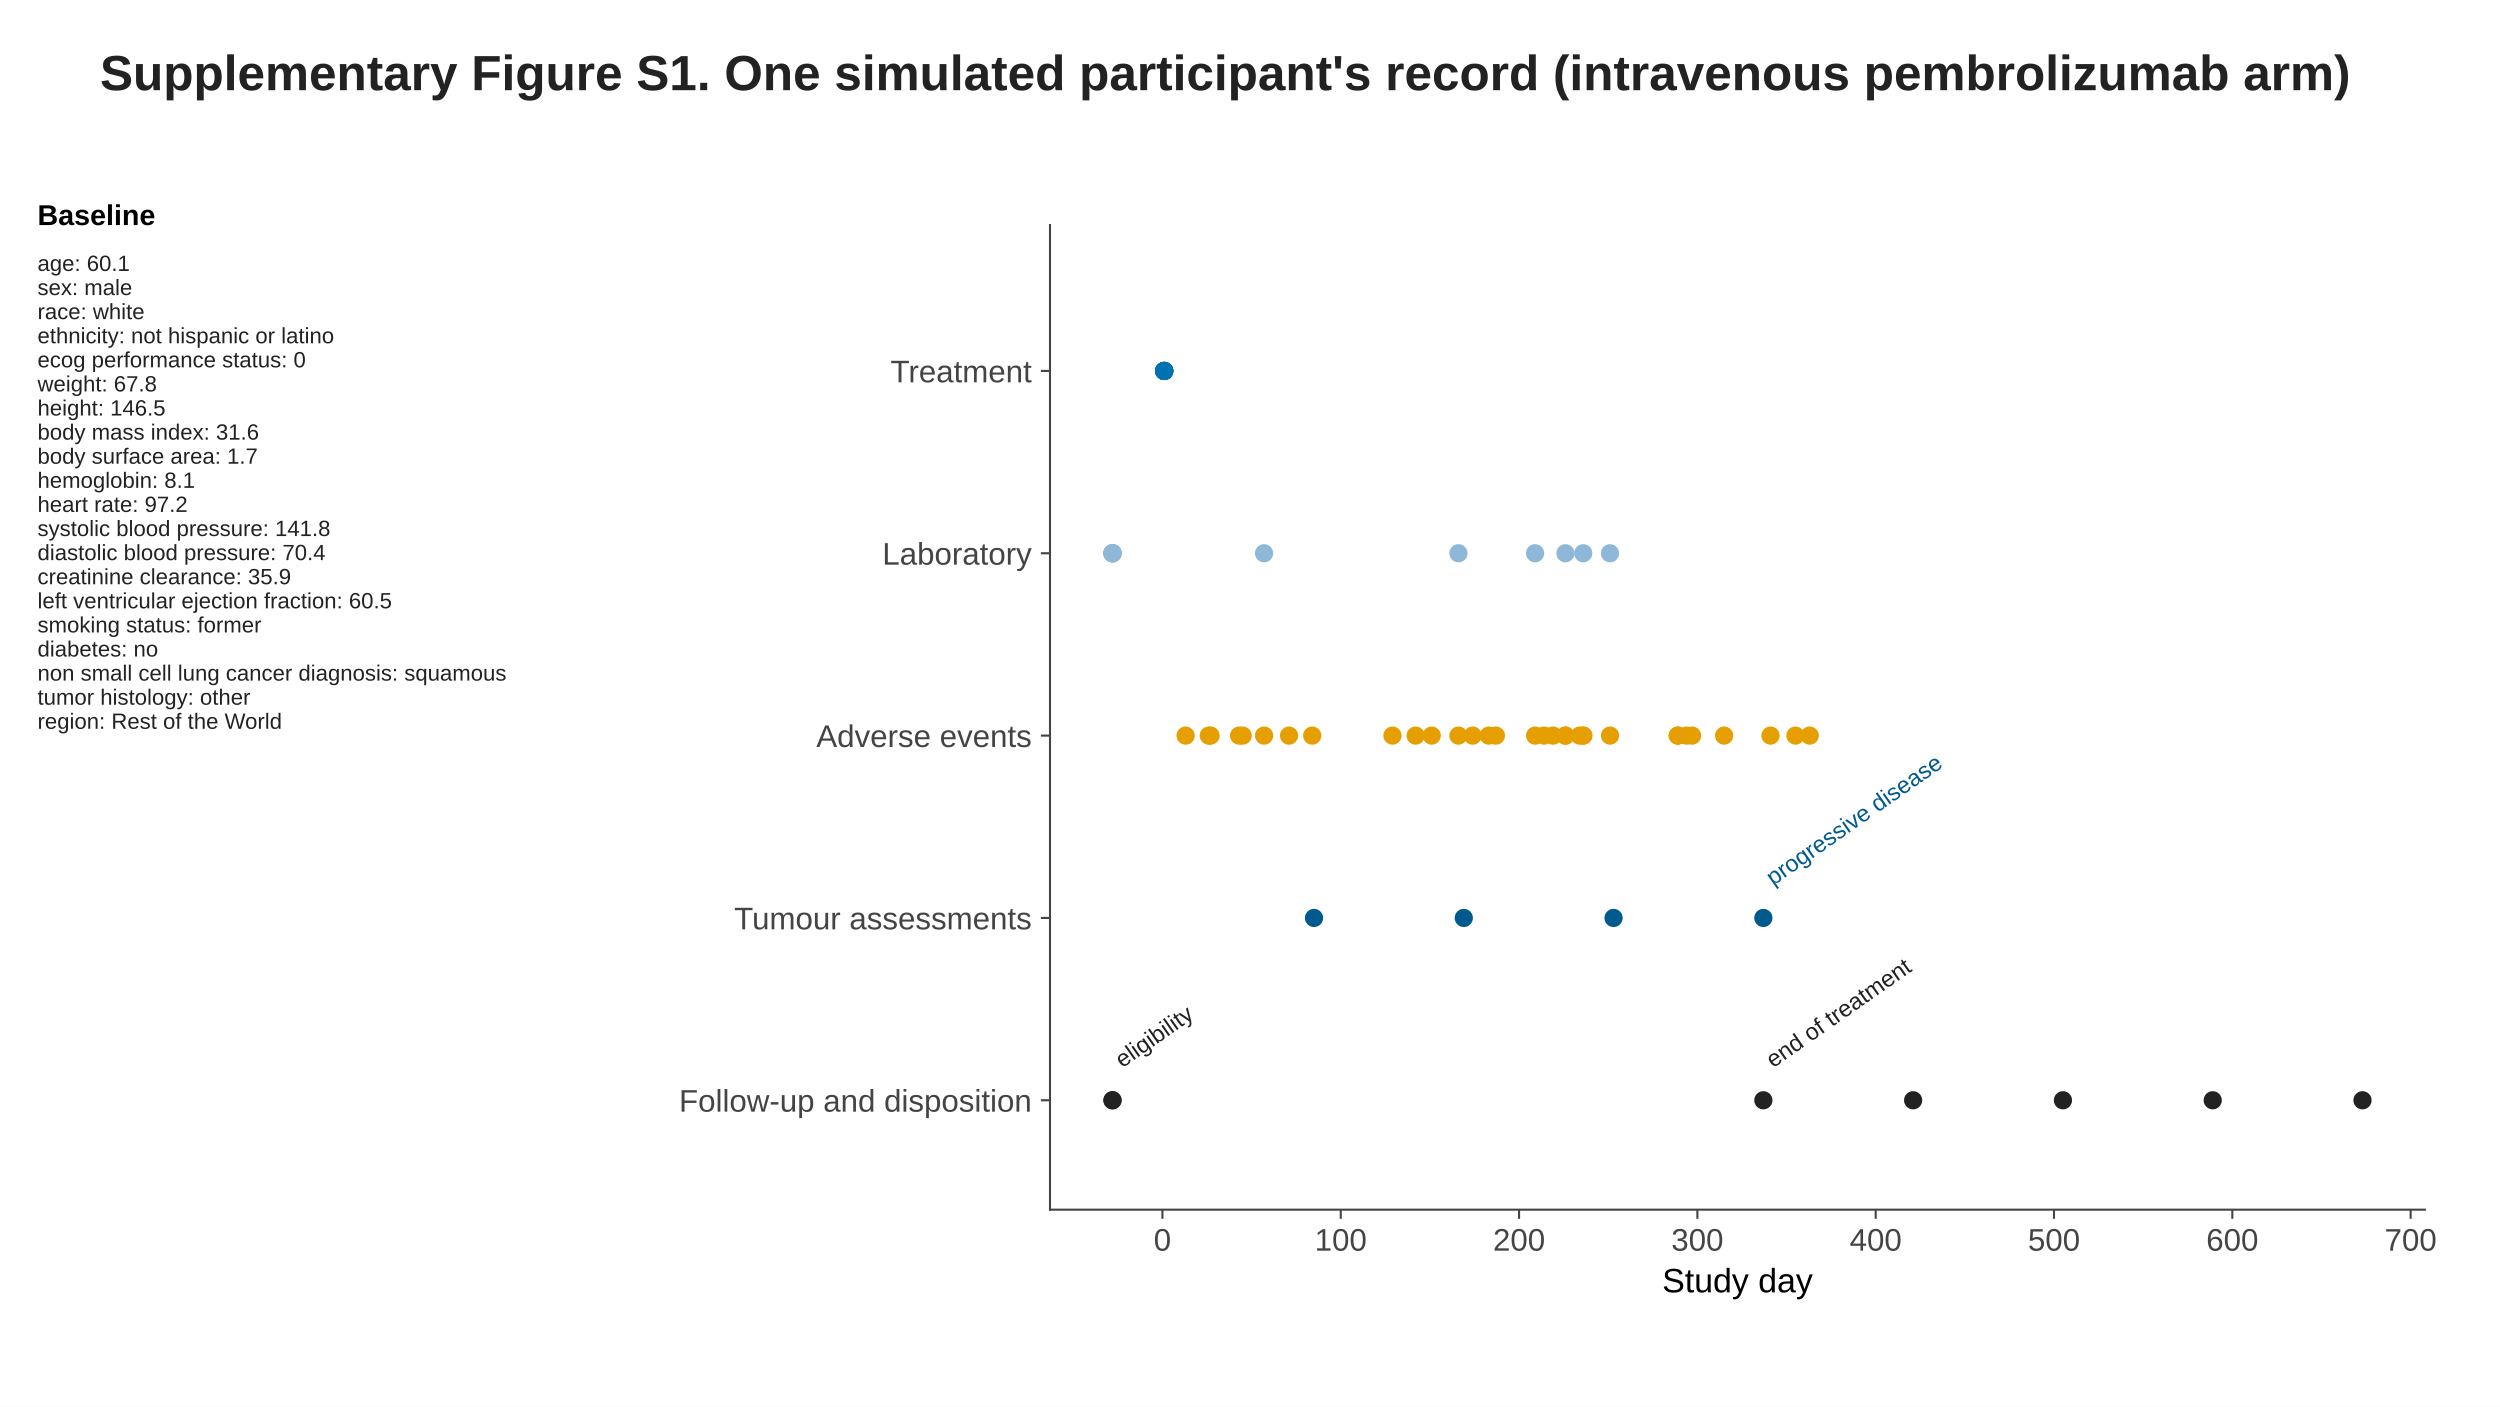
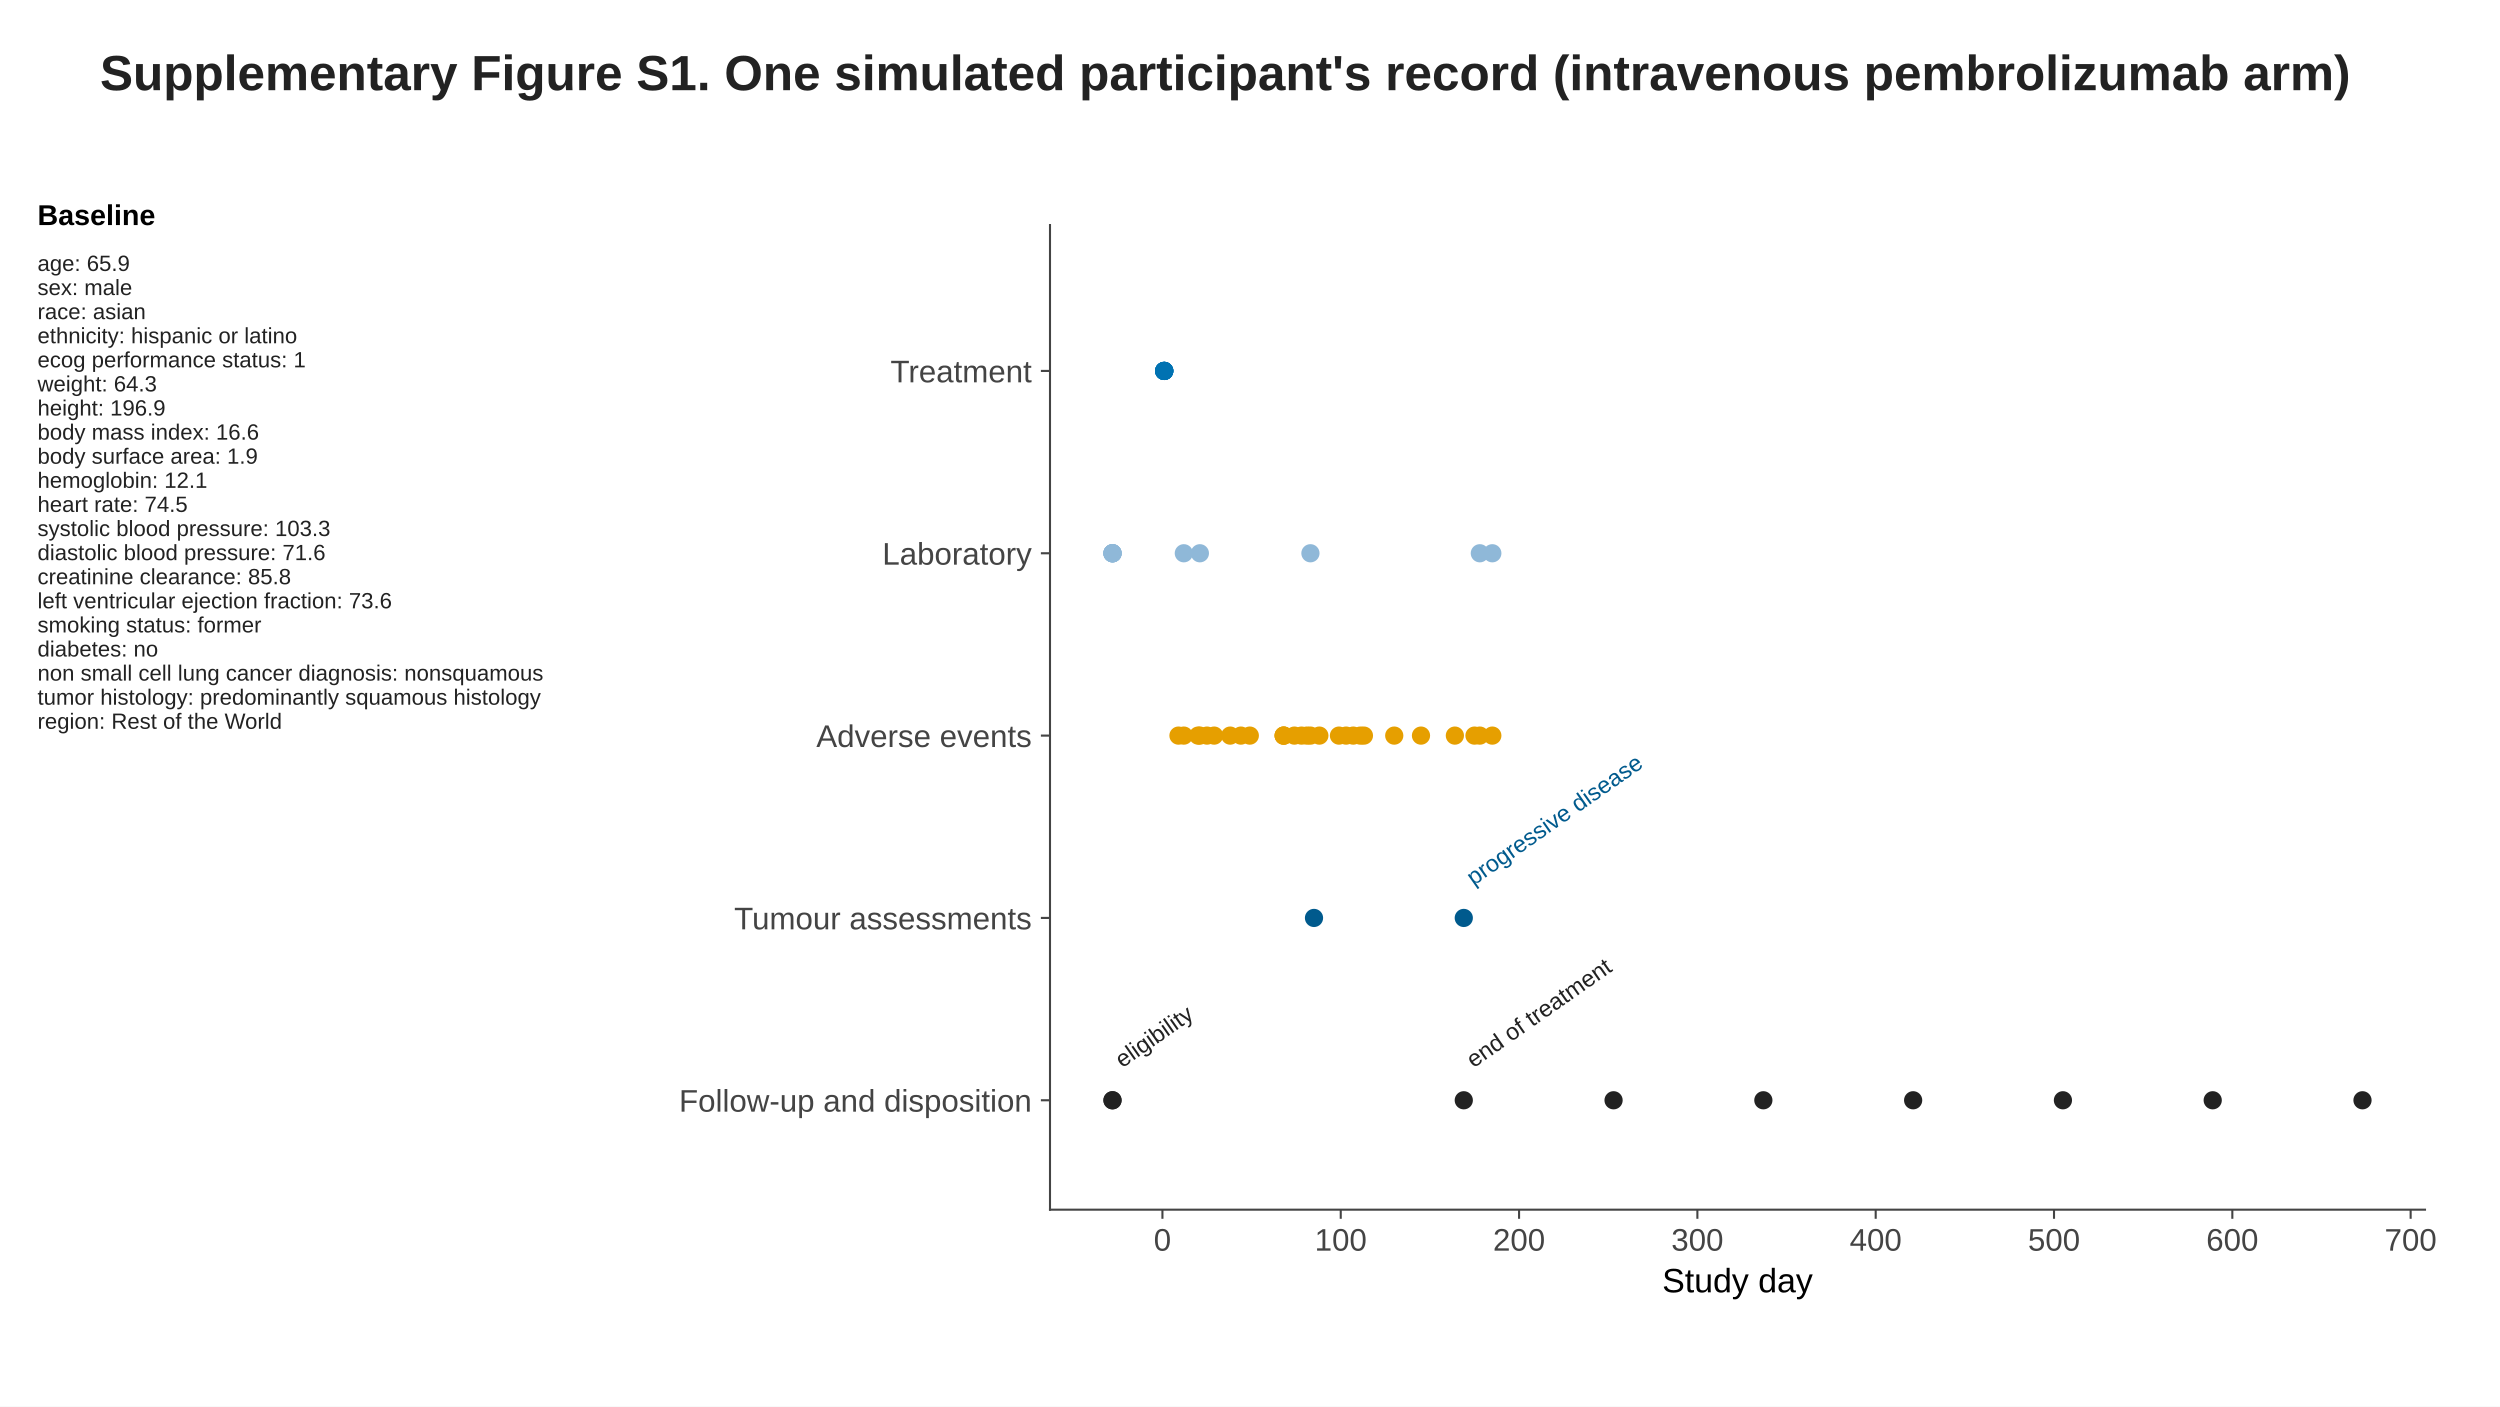
<svg xmlns="http://www.w3.org/2000/svg" xmlns:xlink="http://www.w3.org/1999/xlink" width="959.76pt" height="540pt" viewBox="0 0 959.76 540" version="1.1">
  <defs>
    <style type="text/css">*{stroke-linejoin: round; stroke-linecap: butt}</style>
  </defs>
  <g id="figure_1">
    <g id="patch_1">
      <path d="M 0 540  L 959.76 540  L 959.76 0  L 0 0  z " style="fill: #ffffff" />
    </g>
    <g id="axes_1">
      <g id="patch_2">
        <path d="M 403.099 464.4  L 930.967 464.4  L 930.967 86.4  L 403.099 86.4  z " style="fill: #ffffff" />
      </g>
      <g id="matplotlib.axis_1">
        <g id="xtick_1">
          <g id="line2d_1">
            <defs>
-               <path id="m92b654ba88" d="M 0 0  L 0 3.5  " style="stroke: #444444; stroke-width: 0.8" />
+               <path id="m217eab800a" d="M 0 0  L 0 3.5  " style="stroke: #444444; stroke-width: 0.8" />
            </defs>
            <g>
-               <use xlink:href="#m92b654ba88" x="446.261" y="464.4" style="fill: #444444; stroke: #444444; stroke-width: 0.8" />
+               <use xlink:href="#m217eab800a" x="446.261" y="464.4" style="fill: #444444; stroke: #444444; stroke-width: 0.8" />
            </g>
          </g>
          <g id="text_1">
            <text style="font-size: 12px; font-family: 'Arial'; text-anchor: middle; fill: #444444" x="446.261" y="480.136" transform="rotate(-0 446.261 480.1363)">0</text>
          </g>
        </g>
        <g id="xtick_2">
          <g id="line2d_2">
            <g>
-               <use xlink:href="#m92b654ba88" x="514.718" y="464.4" style="fill: #444444; stroke: #444444; stroke-width: 0.8" />
+               <use xlink:href="#m217eab800a" x="514.718" y="464.4" style="fill: #444444; stroke: #444444; stroke-width: 0.8" />
            </g>
          </g>
          <g id="text_2">
            <text style="font-size: 12px; font-family: 'Arial'; text-anchor: middle; fill: #444444" x="514.718" y="480.136" transform="rotate(-0 514.7175 480.1363)">100</text>
          </g>
        </g>
        <g id="xtick_3">
          <g id="line2d_3">
            <g>
-               <use xlink:href="#m92b654ba88" x="583.174" y="464.4" style="fill: #444444; stroke: #444444; stroke-width: 0.8" />
+               <use xlink:href="#m217eab800a" x="583.174" y="464.4" style="fill: #444444; stroke: #444444; stroke-width: 0.8" />
            </g>
          </g>
          <g id="text_3">
            <text style="font-size: 12px; font-family: 'Arial'; text-anchor: middle; fill: #444444" x="583.174" y="480.136" transform="rotate(-0 583.174 480.1363)">200</text>
          </g>
        </g>
        <g id="xtick_4">
          <g id="line2d_4">
            <g>
-               <use xlink:href="#m92b654ba88" x="651.63" y="464.4" style="fill: #444444; stroke: #444444; stroke-width: 0.8" />
+               <use xlink:href="#m217eab800a" x="651.63" y="464.4" style="fill: #444444; stroke: #444444; stroke-width: 0.8" />
            </g>
          </g>
          <g id="text_4">
            <text style="font-size: 12px; font-family: 'Arial'; text-anchor: middle; fill: #444444" x="651.63" y="480.136" transform="rotate(-0 651.6305 480.1363)">300</text>
          </g>
        </g>
        <g id="xtick_5">
          <g id="line2d_5">
            <g>
-               <use xlink:href="#m92b654ba88" x="720.087" y="464.4" style="fill: #444444; stroke: #444444; stroke-width: 0.8" />
+               <use xlink:href="#m217eab800a" x="720.087" y="464.4" style="fill: #444444; stroke: #444444; stroke-width: 0.8" />
            </g>
          </g>
          <g id="text_5">
            <text style="font-size: 12px; font-family: 'Arial'; text-anchor: middle; fill: #444444" x="720.087" y="480.136" transform="rotate(-0 720.087 480.1363)">400</text>
          </g>
        </g>
        <g id="xtick_6">
          <g id="line2d_6">
            <g>
-               <use xlink:href="#m92b654ba88" x="788.543" y="464.4" style="fill: #444444; stroke: #444444; stroke-width: 0.8" />
+               <use xlink:href="#m217eab800a" x="788.543" y="464.4" style="fill: #444444; stroke: #444444; stroke-width: 0.8" />
            </g>
          </g>
          <g id="text_6">
            <text style="font-size: 12px; font-family: 'Arial'; text-anchor: middle; fill: #444444" x="788.543" y="480.136" transform="rotate(-0 788.5435 480.1363)">500</text>
          </g>
        </g>
        <g id="xtick_7">
          <g id="line2d_7">
            <g>
-               <use xlink:href="#m92b654ba88" x="857" y="464.4" style="fill: #444444; stroke: #444444; stroke-width: 0.8" />
+               <use xlink:href="#m217eab800a" x="857" y="464.4" style="fill: #444444; stroke: #444444; stroke-width: 0.8" />
            </g>
          </g>
          <g id="text_7">
            <text style="font-size: 12px; font-family: 'Arial'; text-anchor: middle; fill: #444444" x="857" y="480.136" transform="rotate(-0 857 480.1363)">600</text>
          </g>
        </g>
        <g id="xtick_8">
          <g id="line2d_8">
            <g>
-               <use xlink:href="#m92b654ba88" x="925.456" y="464.4" style="fill: #444444; stroke: #444444; stroke-width: 0.8" />
+               <use xlink:href="#m217eab800a" x="925.456" y="464.4" style="fill: #444444; stroke: #444444; stroke-width: 0.8" />
            </g>
          </g>
          <g id="text_8">
            <text style="font-size: 12px; font-family: 'Arial'; text-anchor: middle; fill: #444444" x="925.456" y="480.136" transform="rotate(-0 925.4565 480.1363)">700</text>
          </g>
        </g>
        <g id="text_9">
          <text style="font-size: 13px; font-family: 'Arial'; text-anchor: middle" x="667.033" y="496.126" transform="rotate(-0 667.0332 496.1261)">Study day</text>
        </g>
      </g>
      <g id="matplotlib.axis_2">
        <g id="ytick_1">
          <g id="line2d_9">
            <defs>
-               <path id="mcc7ad0971d" d="M 0 0  L -3.5 0  " style="stroke: #444444; stroke-width: 0.8" />
+               <path id="m74719df7c5" d="M 0 0  L -3.5 0  " style="stroke: #444444; stroke-width: 0.8" />
            </defs>
            <g>
-               <use xlink:href="#mcc7ad0971d" x="403.099" y="422.4" style="fill: #444444; stroke: #444444; stroke-width: 0.8" />
+               <use xlink:href="#m74719df7c5" x="403.099" y="422.4" style="fill: #444444; stroke: #444444; stroke-width: 0.8" />
            </g>
          </g>
          <g id="text_10">
            <text style="font-size: 12px; font-family: 'Arial'; text-anchor: end; fill: #444444" x="396.099" y="426.768" transform="rotate(-0 396.0992 426.7682)">Follow-up and disposition</text>
          </g>
        </g>
        <g id="ytick_2">
          <g id="line2d_10">
            <g>
-               <use xlink:href="#mcc7ad0971d" x="403.099" y="352.4" style="fill: #444444; stroke: #444444; stroke-width: 0.8" />
+               <use xlink:href="#m74719df7c5" x="403.099" y="352.4" style="fill: #444444; stroke: #444444; stroke-width: 0.8" />
            </g>
          </g>
          <g id="text_11">
            <text style="font-size: 12px; font-family: 'Arial'; text-anchor: end; fill: #444444" x="396.099" y="356.768" transform="rotate(-0 396.0992 356.7682)">Tumour assessments</text>
          </g>
        </g>
        <g id="ytick_3">
          <g id="line2d_11">
            <g>
-               <use xlink:href="#mcc7ad0971d" x="403.099" y="282.4" style="fill: #444444; stroke: #444444; stroke-width: 0.8" />
+               <use xlink:href="#m74719df7c5" x="403.099" y="282.4" style="fill: #444444; stroke: #444444; stroke-width: 0.8" />
            </g>
          </g>
          <g id="text_12">
            <text style="font-size: 12px; font-family: 'Arial'; text-anchor: end; fill: #444444" x="396.099" y="286.768" transform="rotate(-0 396.0992 286.7682)">Adverse events</text>
          </g>
        </g>
        <g id="ytick_4">
          <g id="line2d_12">
            <g>
-               <use xlink:href="#mcc7ad0971d" x="403.099" y="212.4" style="fill: #444444; stroke: #444444; stroke-width: 0.8" />
+               <use xlink:href="#m74719df7c5" x="403.099" y="212.4" style="fill: #444444; stroke: #444444; stroke-width: 0.8" />
            </g>
          </g>
          <g id="text_13">
            <text style="font-size: 12px; font-family: 'Arial'; text-anchor: end; fill: #444444" x="396.099" y="216.768" transform="rotate(-0 396.0992 216.7682)">Laboratory</text>
          </g>
        </g>
        <g id="ytick_5">
          <g id="line2d_13">
            <g>
-               <use xlink:href="#mcc7ad0971d" x="403.099" y="142.4" style="fill: #444444; stroke: #444444; stroke-width: 0.8" />
+               <use xlink:href="#m74719df7c5" x="403.099" y="142.4" style="fill: #444444; stroke: #444444; stroke-width: 0.8" />
            </g>
          </g>
          <g id="text_14">
            <text style="font-size: 12px; font-family: 'Arial'; text-anchor: end; fill: #444444" x="396.099" y="146.768" transform="rotate(-0 396.0992 146.7682)">Treatment</text>
          </g>
        </g>
      </g>
      <g id="PathCollection_1">
        <defs>
-           <path id="m63761de5ee" d="M 0 3  C 0.796 3 1.559 2.684 2.121 2.121  C 2.684 1.559 3 0.796 3 0  C 3 -0.796 2.684 -1.559 2.121 -2.121  C 1.559 -2.684 0.796 -3 0 -3  C -0.796 -3 -1.559 -2.684 -2.121 -2.121  C -2.684 -1.559 -3 -0.796 -3 0  C -3 0.796 -2.684 1.559 -2.121 2.121  C -1.559 2.684 -0.796 3 0 3  z " style="stroke: #0072b2" />
-         </defs>
-         <g clip-path="url(#p76f7a134c0)">
-           <use xlink:href="#m63761de5ee" x="446.946" y="142.4" style="fill: #0072b2; stroke: #0072b2" />
-           <use xlink:href="#m63761de5ee" x="446.946" y="142.4" style="fill: #0072b2; stroke: #0072b2" />
-           <use xlink:href="#m63761de5ee" x="446.946" y="142.4" style="fill: #0072b2; stroke: #0072b2" />
-           <use xlink:href="#m63761de5ee" x="446.946" y="142.4" style="fill: #0072b2; stroke: #0072b2" />
-           <use xlink:href="#m63761de5ee" x="446.946" y="142.4" style="fill: #0072b2; stroke: #0072b2" />
-           <use xlink:href="#m63761de5ee" x="446.946" y="142.4" style="fill: #0072b2; stroke: #0072b2" />
+           <path id="m0a522c08d4" d="M 0 3  C 0.796 3 1.559 2.684 2.121 2.121  C 2.684 1.559 3 0.796 3 0  C 3 -0.796 2.684 -1.559 2.121 -2.121  C 1.559 -2.684 0.796 -3 0 -3  C -0.796 -3 -1.559 -2.684 -2.121 -2.121  C -2.684 -1.559 -3 -0.796 -3 0  C -3 0.796 -2.684 1.559 -2.121 2.121  C -1.559 2.684 -0.796 3 0 3  z " style="stroke: #0072b2" />
+         </defs>
+         <g clip-path="url(#pdece13049b)">
+           <use xlink:href="#m0a522c08d4" x="446.946" y="142.4" style="fill: #0072b2; stroke: #0072b2" />
+           <use xlink:href="#m0a522c08d4" x="446.946" y="142.4" style="fill: #0072b2; stroke: #0072b2" />
+           <use xlink:href="#m0a522c08d4" x="446.946" y="142.4" style="fill: #0072b2; stroke: #0072b2" />
+           <use xlink:href="#m0a522c08d4" x="446.946" y="142.4" style="fill: #0072b2; stroke: #0072b2" />
+           <use xlink:href="#m0a522c08d4" x="446.946" y="142.4" style="fill: #0072b2; stroke: #0072b2" />
+           <use xlink:href="#m0a522c08d4" x="446.946" y="142.4" style="fill: #0072b2; stroke: #0072b2" />
        </g>
      </g>
      <g id="PathCollection_2">
        <defs>
-           <path id="mc85d21eca2" d="M 0 3  C 0.796 3 1.559 2.684 2.121 2.121  C 2.684 1.559 3 0.796 3 0  C 3 -0.796 2.684 -1.559 2.121 -2.121  C 1.559 -2.684 0.796 -3 0 -3  C -0.796 -3 -1.559 -2.684 -2.121 -2.121  C -2.684 -1.559 -3 -0.796 -3 0  C -3 0.796 -2.684 1.559 -2.121 2.121  C -1.559 2.684 -0.796 3 0 3  z " style="stroke: #8fb8d8" />
-         </defs>
-         <g clip-path="url(#p76f7a134c0)">
-           <use xlink:href="#mc85d21eca2" x="427.093" y="212.4" style="fill: #8fb8d8; stroke: #8fb8d8" />
-           <use xlink:href="#mc85d21eca2" x="427.093" y="212.4" style="fill: #8fb8d8; stroke: #8fb8d8" />
-           <use xlink:href="#mc85d21eca2" x="427.093" y="212.4" style="fill: #8fb8d8; stroke: #8fb8d8" />
-           <use xlink:href="#mc85d21eca2" x="427.093" y="212.4" style="fill: #8fb8d8; stroke: #8fb8d8" />
-           <use xlink:href="#mc85d21eca2" x="427.093" y="212.4" style="fill: #8fb8d8; stroke: #8fb8d8" />
-           <use xlink:href="#mc85d21eca2" x="485.281" y="212.4" style="fill: #8fb8d8; stroke: #8fb8d8" />
-           <use xlink:href="#mc85d21eca2" x="559.899" y="212.4" style="fill: #8fb8d8; stroke: #8fb8d8" />
-           <use xlink:href="#mc85d21eca2" x="589.335" y="212.4" style="fill: #8fb8d8; stroke: #8fb8d8" />
-           <use xlink:href="#mc85d21eca2" x="600.973" y="212.4" style="fill: #8fb8d8; stroke: #8fb8d8" />
-           <use xlink:href="#mc85d21eca2" x="607.818" y="212.4" style="fill: #8fb8d8; stroke: #8fb8d8" />
-           <use xlink:href="#mc85d21eca2" x="618.087" y="212.4" style="fill: #8fb8d8; stroke: #8fb8d8" />
+           <path id="m40ab25df80" d="M 0 3  C 0.796 3 1.559 2.684 2.121 2.121  C 2.684 1.559 3 0.796 3 0  C 3 -0.796 2.684 -1.559 2.121 -2.121  C 1.559 -2.684 0.796 -3 0 -3  C -0.796 -3 -1.559 -2.684 -2.121 -2.121  C -2.684 -1.559 -3 -0.796 -3 0  C -3 0.796 -2.684 1.559 -2.121 2.121  C -1.559 2.684 -0.796 3 0 3  z " style="stroke: #8fb8d8" />
+         </defs>
+         <g clip-path="url(#pdece13049b)">
+           <use xlink:href="#m40ab25df80" x="427.093" y="212.4" style="fill: #8fb8d8; stroke: #8fb8d8" />
+           <use xlink:href="#m40ab25df80" x="427.093" y="212.4" style="fill: #8fb8d8; stroke: #8fb8d8" />
+           <use xlink:href="#m40ab25df80" x="427.093" y="212.4" style="fill: #8fb8d8; stroke: #8fb8d8" />
+           <use xlink:href="#m40ab25df80" x="427.093" y="212.4" style="fill: #8fb8d8; stroke: #8fb8d8" />
+           <use xlink:href="#m40ab25df80" x="427.093" y="212.4" style="fill: #8fb8d8; stroke: #8fb8d8" />
+           <use xlink:href="#m40ab25df80" x="454.476" y="212.4" style="fill: #8fb8d8; stroke: #8fb8d8" />
+           <use xlink:href="#m40ab25df80" x="460.637" y="212.4" style="fill: #8fb8d8; stroke: #8fb8d8" />
+           <use xlink:href="#m40ab25df80" x="503.08" y="212.4" style="fill: #8fb8d8; stroke: #8fb8d8" />
+           <use xlink:href="#m40ab25df80" x="568.114" y="212.4" style="fill: #8fb8d8; stroke: #8fb8d8" />
+           <use xlink:href="#m40ab25df80" x="572.906" y="212.4" style="fill: #8fb8d8; stroke: #8fb8d8" />
        </g>
      </g>
      <g id="PathCollection_3">
        <defs>
-           <path id="m37fc818234" d="M 0 3  C 0.796 3 1.559 2.684 2.121 2.121  C 2.684 1.559 3 0.796 3 0  C 3 -0.796 2.684 -1.559 2.121 -2.121  C 1.559 -2.684 0.796 -3 0 -3  C -0.796 -3 -1.559 -2.684 -2.121 -2.121  C -2.684 -1.559 -3 -0.796 -3 0  C -3 0.796 -2.684 1.559 -2.121 2.121  C -1.559 2.684 -0.796 3 0 3  z " style="stroke: #e69f00" />
-         </defs>
-         <g clip-path="url(#p76f7a134c0)">
-           <use xlink:href="#m37fc818234" x="455.16" y="282.4" style="fill: #e69f00; stroke: #e69f00" />
-           <use xlink:href="#m37fc818234" x="464.06" y="282.4" style="fill: #e69f00; stroke: #e69f00" />
-           <use xlink:href="#m37fc818234" x="464.744" y="282.4" style="fill: #e69f00; stroke: #e69f00" />
-           <use xlink:href="#m37fc818234" x="475.697" y="282.4" style="fill: #e69f00; stroke: #e69f00" />
-           <use xlink:href="#m37fc818234" x="477.066" y="282.4" style="fill: #e69f00; stroke: #e69f00" />
-           <use xlink:href="#m37fc818234" x="485.281" y="282.4" style="fill: #e69f00; stroke: #e69f00" />
-           <use xlink:href="#m37fc818234" x="494.865" y="282.4" style="fill: #e69f00; stroke: #e69f00" />
-           <use xlink:href="#m37fc818234" x="503.764" y="282.4" style="fill: #e69f00; stroke: #e69f00" />
-           <use xlink:href="#m37fc818234" x="534.57" y="282.4" style="fill: #e69f00; stroke: #e69f00" />
-           <use xlink:href="#m37fc818234" x="543.469" y="282.4" style="fill: #e69f00; stroke: #e69f00" />
-           <use xlink:href="#m37fc818234" x="549.63" y="282.4" style="fill: #e69f00; stroke: #e69f00" />
-           <use xlink:href="#m37fc818234" x="559.899" y="282.4" style="fill: #e69f00; stroke: #e69f00" />
-           <use xlink:href="#m37fc818234" x="565.375" y="282.4" style="fill: #e69f00; stroke: #e69f00" />
-           <use xlink:href="#m37fc818234" x="571.536" y="282.4" style="fill: #e69f00; stroke: #e69f00" />
-           <use xlink:href="#m37fc818234" x="574.275" y="282.4" style="fill: #e69f00; stroke: #e69f00" />
-           <use xlink:href="#m37fc818234" x="589.335" y="282.4" style="fill: #e69f00; stroke: #e69f00" />
-           <use xlink:href="#m37fc818234" x="592.758" y="282.4" style="fill: #e69f00; stroke: #e69f00" />
-           <use xlink:href="#m37fc818234" x="596.181" y="282.4" style="fill: #e69f00; stroke: #e69f00" />
-           <use xlink:href="#m37fc818234" x="600.973" y="282.4" style="fill: #e69f00; stroke: #e69f00" />
-           <use xlink:href="#m37fc818234" x="600.973" y="282.4" style="fill: #e69f00; stroke: #e69f00" />
-           <use xlink:href="#m37fc818234" x="606.449" y="282.4" style="fill: #e69f00; stroke: #e69f00" />
-           <use xlink:href="#m37fc818234" x="607.818" y="282.4" style="fill: #e69f00; stroke: #e69f00" />
-           <use xlink:href="#m37fc818234" x="607.818" y="282.4" style="fill: #e69f00; stroke: #e69f00" />
-           <use xlink:href="#m37fc818234" x="618.087" y="282.4" style="fill: #e69f00; stroke: #e69f00" />
-           <use xlink:href="#m37fc818234" x="644.1" y="282.4" style="fill: #e69f00; stroke: #e69f00" />
-           <use xlink:href="#m37fc818234" x="644.1" y="282.4" style="fill: #e69f00; stroke: #e69f00" />
-           <use xlink:href="#m37fc818234" x="647.523" y="282.4" style="fill: #e69f00; stroke: #e69f00" />
-           <use xlink:href="#m37fc818234" x="649.577" y="282.4" style="fill: #e69f00; stroke: #e69f00" />
-           <use xlink:href="#m37fc818234" x="661.899" y="282.4" style="fill: #e69f00; stroke: #e69f00" />
-           <use xlink:href="#m37fc818234" x="679.698" y="282.4" style="fill: #e69f00; stroke: #e69f00" />
-           <use xlink:href="#m37fc818234" x="689.282" y="282.4" style="fill: #e69f00; stroke: #e69f00" />
-           <use xlink:href="#m37fc818234" x="694.758" y="282.4" style="fill: #e69f00; stroke: #e69f00" />
+           <path id="m3b6adc8f24" d="M 0 3  C 0.796 3 1.559 2.684 2.121 2.121  C 2.684 1.559 3 0.796 3 0  C 3 -0.796 2.684 -1.559 2.121 -2.121  C 1.559 -2.684 0.796 -3 0 -3  C -0.796 -3 -1.559 -2.684 -2.121 -2.121  C -2.684 -1.559 -3 -0.796 -3 0  C -3 0.796 -2.684 1.559 -2.121 2.121  C -1.559 2.684 -0.796 3 0 3  z " style="stroke: #e69f00" />
+         </defs>
+         <g clip-path="url(#pdece13049b)">
+           <use xlink:href="#m3b6adc8f24" x="452.422" y="282.4" style="fill: #e69f00; stroke: #e69f00" />
+           <use xlink:href="#m3b6adc8f24" x="454.476" y="282.4" style="fill: #e69f00; stroke: #e69f00" />
+           <use xlink:href="#m3b6adc8f24" x="459.952" y="282.4" style="fill: #e69f00; stroke: #e69f00" />
+           <use xlink:href="#m3b6adc8f24" x="460.637" y="282.4" style="fill: #e69f00; stroke: #e69f00" />
+           <use xlink:href="#m3b6adc8f24" x="463.375" y="282.4" style="fill: #e69f00; stroke: #e69f00" />
+           <use xlink:href="#m3b6adc8f24" x="466.113" y="282.4" style="fill: #e69f00; stroke: #e69f00" />
+           <use xlink:href="#m3b6adc8f24" x="472.274" y="282.4" style="fill: #e69f00; stroke: #e69f00" />
+           <use xlink:href="#m3b6adc8f24" x="476.382" y="282.4" style="fill: #e69f00; stroke: #e69f00" />
+           <use xlink:href="#m3b6adc8f24" x="479.805" y="282.4" style="fill: #e69f00; stroke: #e69f00" />
+           <use xlink:href="#m3b6adc8f24" x="492.811" y="282.4" style="fill: #e69f00; stroke: #e69f00" />
+           <use xlink:href="#m3b6adc8f24" x="492.811" y="282.4" style="fill: #e69f00; stroke: #e69f00" />
+           <use xlink:href="#m3b6adc8f24" x="492.811" y="282.4" style="fill: #e69f00; stroke: #e69f00" />
+           <use xlink:href="#m3b6adc8f24" x="496.919" y="282.4" style="fill: #e69f00; stroke: #e69f00" />
+           <use xlink:href="#m3b6adc8f24" x="499.657" y="282.4" style="fill: #e69f00; stroke: #e69f00" />
+           <use xlink:href="#m3b6adc8f24" x="501.711" y="282.4" style="fill: #e69f00; stroke: #e69f00" />
+           <use xlink:href="#m3b6adc8f24" x="503.08" y="282.4" style="fill: #e69f00; stroke: #e69f00" />
+           <use xlink:href="#m3b6adc8f24" x="506.503" y="282.4" style="fill: #e69f00; stroke: #e69f00" />
+           <use xlink:href="#m3b6adc8f24" x="514.033" y="282.4" style="fill: #e69f00; stroke: #e69f00" />
+           <use xlink:href="#m3b6adc8f24" x="516.771" y="282.4" style="fill: #e69f00; stroke: #e69f00" />
+           <use xlink:href="#m3b6adc8f24" x="519.509" y="282.4" style="fill: #e69f00; stroke: #e69f00" />
+           <use xlink:href="#m3b6adc8f24" x="522.248" y="282.4" style="fill: #e69f00; stroke: #e69f00" />
+           <use xlink:href="#m3b6adc8f24" x="523.617" y="282.4" style="fill: #e69f00; stroke: #e69f00" />
+           <use xlink:href="#m3b6adc8f24" x="535.254" y="282.4" style="fill: #e69f00; stroke: #e69f00" />
+           <use xlink:href="#m3b6adc8f24" x="545.523" y="282.4" style="fill: #e69f00; stroke: #e69f00" />
+           <use xlink:href="#m3b6adc8f24" x="558.53" y="282.4" style="fill: #e69f00; stroke: #e69f00" />
+           <use xlink:href="#m3b6adc8f24" x="566.06" y="282.4" style="fill: #e69f00; stroke: #e69f00" />
+           <use xlink:href="#m3b6adc8f24" x="568.114" y="282.4" style="fill: #e69f00; stroke: #e69f00" />
+           <use xlink:href="#m3b6adc8f24" x="572.906" y="282.4" style="fill: #e69f00; stroke: #e69f00" />
        </g>
      </g>
      <g id="PathCollection_4">
        <defs>
-           <path id="m51b8a0b4ae" d="M 0 3  C 0.796 3 1.559 2.684 2.121 2.121  C 2.684 1.559 3 0.796 3 0  C 3 -0.796 2.684 -1.559 2.121 -2.121  C 1.559 -2.684 0.796 -3 0 -3  C -0.796 -3 -1.559 -2.684 -2.121 -2.121  C -2.684 -1.559 -3 -0.796 -3 0  C -3 0.796 -2.684 1.559 -2.121 2.121  C -1.559 2.684 -0.796 3 0 3  z " style="stroke: #005a8d" />
-         </defs>
-         <g clip-path="url(#p76f7a134c0)">
-           <use xlink:href="#m51b8a0b4ae" x="504.449" y="352.4" style="fill: #005a8d; stroke: #005a8d" />
-           <use xlink:href="#m51b8a0b4ae" x="561.952" y="352.4" style="fill: #005a8d; stroke: #005a8d" />
-           <use xlink:href="#m51b8a0b4ae" x="619.456" y="352.4" style="fill: #005a8d; stroke: #005a8d" />
-           <use xlink:href="#m51b8a0b4ae" x="676.959" y="352.4" style="fill: #005a8d; stroke: #005a8d" />
+           <path id="m03a649ba23" d="M 0 3  C 0.796 3 1.559 2.684 2.121 2.121  C 2.684 1.559 3 0.796 3 0  C 3 -0.796 2.684 -1.559 2.121 -2.121  C 1.559 -2.684 0.796 -3 0 -3  C -0.796 -3 -1.559 -2.684 -2.121 -2.121  C -2.684 -1.559 -3 -0.796 -3 0  C -3 0.796 -2.684 1.559 -2.121 2.121  C -1.559 2.684 -0.796 3 0 3  z " style="stroke: #005a8d" />
+         </defs>
+         <g clip-path="url(#pdece13049b)">
+           <use xlink:href="#m03a649ba23" x="504.449" y="352.4" style="fill: #005a8d; stroke: #005a8d" />
+           <use xlink:href="#m03a649ba23" x="561.952" y="352.4" style="fill: #005a8d; stroke: #005a8d" />
        </g>
      </g>
      <g id="PathCollection_5">
        <defs>
-           <path id="m1aeb97f14d" d="M 0 3  C 0.796 3 1.559 2.684 2.121 2.121  C 2.684 1.559 3 0.796 3 0  C 3 -0.796 2.684 -1.559 2.121 -2.121  C 1.559 -2.684 0.796 -3 0 -3  C -0.796 -3 -1.559 -2.684 -2.121 -2.121  C -2.684 -1.559 -3 -0.796 -3 0  C -3 0.796 -2.684 1.559 -2.121 2.121  C -1.559 2.684 -0.796 3 0 3  z " style="stroke: #222222" />
-         </defs>
-         <g clip-path="url(#p76f7a134c0)">
-           <use xlink:href="#m1aeb97f14d" x="427.093" y="422.4" style="fill: #222222; stroke: #222222" />
-           <use xlink:href="#m1aeb97f14d" x="427.093" y="422.4" style="fill: #222222; stroke: #222222" />
-           <use xlink:href="#m1aeb97f14d" x="676.959" y="422.4" style="fill: #222222; stroke: #222222" />
-           <use xlink:href="#m1aeb97f14d" x="734.463" y="422.4" style="fill: #222222; stroke: #222222" />
-           <use xlink:href="#m1aeb97f14d" x="791.966" y="422.4" style="fill: #222222; stroke: #222222" />
-           <use xlink:href="#m1aeb97f14d" x="849.47" y="422.4" style="fill: #222222; stroke: #222222" />
-           <use xlink:href="#m1aeb97f14d" x="906.973" y="422.4" style="fill: #222222; stroke: #222222" />
+           <path id="mc4394a466a" d="M 0 3  C 0.796 3 1.559 2.684 2.121 2.121  C 2.684 1.559 3 0.796 3 0  C 3 -0.796 2.684 -1.559 2.121 -2.121  C 1.559 -2.684 0.796 -3 0 -3  C -0.796 -3 -1.559 -2.684 -2.121 -2.121  C -2.684 -1.559 -3 -0.796 -3 0  C -3 0.796 -2.684 1.559 -2.121 2.121  C -1.559 2.684 -0.796 3 0 3  z " style="stroke: #222222" />
+         </defs>
+         <g clip-path="url(#pdece13049b)">
+           <use xlink:href="#mc4394a466a" x="427.093" y="422.4" style="fill: #222222; stroke: #222222" />
+           <use xlink:href="#mc4394a466a" x="427.093" y="422.4" style="fill: #222222; stroke: #222222" />
+           <use xlink:href="#mc4394a466a" x="561.952" y="422.4" style="fill: #222222; stroke: #222222" />
+           <use xlink:href="#mc4394a466a" x="619.456" y="422.4" style="fill: #222222; stroke: #222222" />
+           <use xlink:href="#mc4394a466a" x="676.959" y="422.4" style="fill: #222222; stroke: #222222" />
+           <use xlink:href="#mc4394a466a" x="734.463" y="422.4" style="fill: #222222; stroke: #222222" />
+           <use xlink:href="#mc4394a466a" x="791.966" y="422.4" style="fill: #222222; stroke: #222222" />
+           <use xlink:href="#mc4394a466a" x="849.47" y="422.4" style="fill: #222222; stroke: #222222" />
+           <use xlink:href="#mc4394a466a" x="906.973" y="422.4" style="fill: #222222; stroke: #222222" />
        </g>
      </g>
      <g id="patch_3">
        <path d="M 403.099 464.4  L 403.099 86.4  " style="fill: none; stroke: #444444; stroke-width: 0.8; stroke-linejoin: miter; stroke-linecap: square" />
      </g>
      <g id="patch_4">
        <path d="M 403.099 464.4  L 930.967 464.4  " style="fill: none; stroke: #444444; stroke-width: 0.8; stroke-linejoin: miter; stroke-linecap: square" />
      </g>
      <g id="text_15">
-         <text style="font-size: 9px; font-family: 'Arial'; fill: #005a8d" transform="translate(680.7176 340.1426) rotate(-35)">progressive disease</text>
+         <text style="font-size: 9px; font-family: 'Arial'; fill: #005a8d" transform="translate(565.7107 340.1426) rotate(-35)">progressive disease</text>
      </g>
      <g id="text_16">
        <text style="font-size: 9px; font-family: 'Arial'; fill: #222222" transform="translate(430.8514 410.1426) rotate(-35)">eligibility</text>
      </g>
      <g id="text_17">
-         <text style="font-size: 9px; font-family: 'Arial'; fill: #222222" transform="translate(680.7176 410.1425) rotate(-35)">end of treatment</text>
+         <text style="font-size: 9px; font-family: 'Arial'; fill: #222222" transform="translate(565.7107 410.1425) rotate(-35)">end of treatment</text>
      </g>
    </g>
    <g id="text_18">
      <text style="font-weight: 700; font-size: 19px; font-family: 'Arial'; text-anchor: start; fill: #222222" x="38.39" y="34.617" transform="rotate(-0 38.3904 34.61681)">Supplementary Figure S1. One simulated participant's record (intravenous pembrolizumab arm)</text>
    </g>
    <g id="text_19">
      <text style="font-weight: 700; font-size: 11px; font-family: 'Arial'; text-anchor: start" x="14.396" y="86.4" transform="rotate(-0 14.3964 86.4)">Baseline</text>
    </g>
    <g id="text_20">
-       <text style="font-size: 8.5px; font-family: 'Arial'; fill: #222222" transform="translate(14.3964 104.0253)">age: 60.1</text>
+       <text style="font-size: 8.5px; font-family: 'Arial'; fill: #222222" transform="translate(14.3964 104.0253)">age: 65.9</text>
      <text style="font-size: 8.5px; font-family: 'Arial'; fill: #222222" transform="translate(14.3964 113.2767)">sex: male</text>
-       <text style="font-size: 8.5px; font-family: 'Arial'; fill: #222222" transform="translate(14.3964 122.5279)">race: white</text>
-       <text style="font-size: 8.5px; font-family: 'Arial'; fill: #222222" transform="translate(14.3964 131.7791)">ethnicity: not hispanic or latino</text>
-       <text style="font-size: 8.5px; font-family: 'Arial'; fill: #222222" transform="translate(14.3964 141.0305)">ecog performance status: 0</text>
-       <text style="font-size: 8.5px; font-family: 'Arial'; fill: #222222" transform="translate(14.3964 150.2819)">weight: 67.8</text>
-       <text style="font-size: 8.5px; font-family: 'Arial'; fill: #222222" transform="translate(14.3964 159.5333)">height: 146.5</text>
-       <text style="font-size: 8.5px; font-family: 'Arial'; fill: #222222" transform="translate(14.3964 168.7847)">body mass index: 31.6</text>
-       <text style="font-size: 8.5px; font-family: 'Arial'; fill: #222222" transform="translate(14.3964 178.0361)">body surface area: 1.7</text>
-       <text style="font-size: 8.5px; font-family: 'Arial'; fill: #222222" transform="translate(14.3964 187.2875)">hemoglobin: 8.1</text>
-       <text style="font-size: 8.5px; font-family: 'Arial'; fill: #222222" transform="translate(14.3964 196.5389)">heart rate: 97.2</text>
-       <text style="font-size: 8.5px; font-family: 'Arial'; fill: #222222" transform="translate(14.3964 205.7901)">systolic blood pressure: 141.8</text>
-       <text style="font-size: 8.5px; font-family: 'Arial'; fill: #222222" transform="translate(14.3964 215.0415)">diastolic blood pressure: 70.4</text>
-       <text style="font-size: 8.5px; font-family: 'Arial'; fill: #222222" transform="translate(14.3964 224.2927)">creatinine clearance: 35.9</text>
-       <text style="font-size: 8.5px; font-family: 'Arial'; fill: #222222" transform="translate(14.3964 233.5439)">left ventricular ejection fraction: 60.5</text>
+       <text style="font-size: 8.5px; font-family: 'Arial'; fill: #222222" transform="translate(14.3964 122.5279)">race: asian</text>
+       <text style="font-size: 8.5px; font-family: 'Arial'; fill: #222222" transform="translate(14.3964 131.7791)">ethnicity: hispanic or latino</text>
+       <text style="font-size: 8.5px; font-family: 'Arial'; fill: #222222" transform="translate(14.3964 141.0305)">ecog performance status: 1</text>
+       <text style="font-size: 8.5px; font-family: 'Arial'; fill: #222222" transform="translate(14.3964 150.2819)">weight: 64.3</text>
+       <text style="font-size: 8.5px; font-family: 'Arial'; fill: #222222" transform="translate(14.3964 159.5333)">height: 196.9</text>
+       <text style="font-size: 8.5px; font-family: 'Arial'; fill: #222222" transform="translate(14.3964 168.7847)">body mass index: 16.6</text>
+       <text style="font-size: 8.5px; font-family: 'Arial'; fill: #222222" transform="translate(14.3964 178.0361)">body surface area: 1.9</text>
+       <text style="font-size: 8.5px; font-family: 'Arial'; fill: #222222" transform="translate(14.3964 187.2875)">hemoglobin: 12.1</text>
+       <text style="font-size: 8.5px; font-family: 'Arial'; fill: #222222" transform="translate(14.3964 196.5389)">heart rate: 74.5</text>
+       <text style="font-size: 8.5px; font-family: 'Arial'; fill: #222222" transform="translate(14.3964 205.7901)">systolic blood pressure: 103.3</text>
+       <text style="font-size: 8.5px; font-family: 'Arial'; fill: #222222" transform="translate(14.3964 215.0415)">diastolic blood pressure: 71.6</text>
+       <text style="font-size: 8.5px; font-family: 'Arial'; fill: #222222" transform="translate(14.3964 224.2927)">creatinine clearance: 85.8</text>
+       <text style="font-size: 8.5px; font-family: 'Arial'; fill: #222222" transform="translate(14.3964 233.5439)">left ventricular ejection fraction: 73.6</text>
      <text style="font-size: 8.5px; font-family: 'Arial'; fill: #222222" transform="translate(14.3964 242.7953)">smoking status: former</text>
      <text style="font-size: 8.5px; font-family: 'Arial'; fill: #222222" transform="translate(14.3964 252.0467)">diabetes: no</text>
-       <text style="font-size: 8.5px; font-family: 'Arial'; fill: #222222" transform="translate(14.3964 261.2979)">non small cell lung cancer diagnosis: squamous</text>
-       <text style="font-size: 8.5px; font-family: 'Arial'; fill: #222222" transform="translate(14.3964 270.5493)">tumor histology: other</text>
+       <text style="font-size: 8.5px; font-family: 'Arial'; fill: #222222" transform="translate(14.3964 261.2979)">non small cell lung cancer diagnosis: nonsquamous</text>
+       <text style="font-size: 8.5px; font-family: 'Arial'; fill: #222222" transform="translate(14.3964 270.5493)">tumor histology: predominantly squamous histology</text>
      <text style="font-size: 8.5px; font-family: 'Arial'; fill: #222222" transform="translate(14.3964 279.8007)">region: Rest of the World</text>
    </g>
  </g>
  <defs>
-     <clipPath id="p76f7a134c0">
+     <clipPath id="pdece13049b">
      <rect x="403.099" y="86.4" width="527.868" height="378" />
    </clipPath>
  </defs>
</svg>
